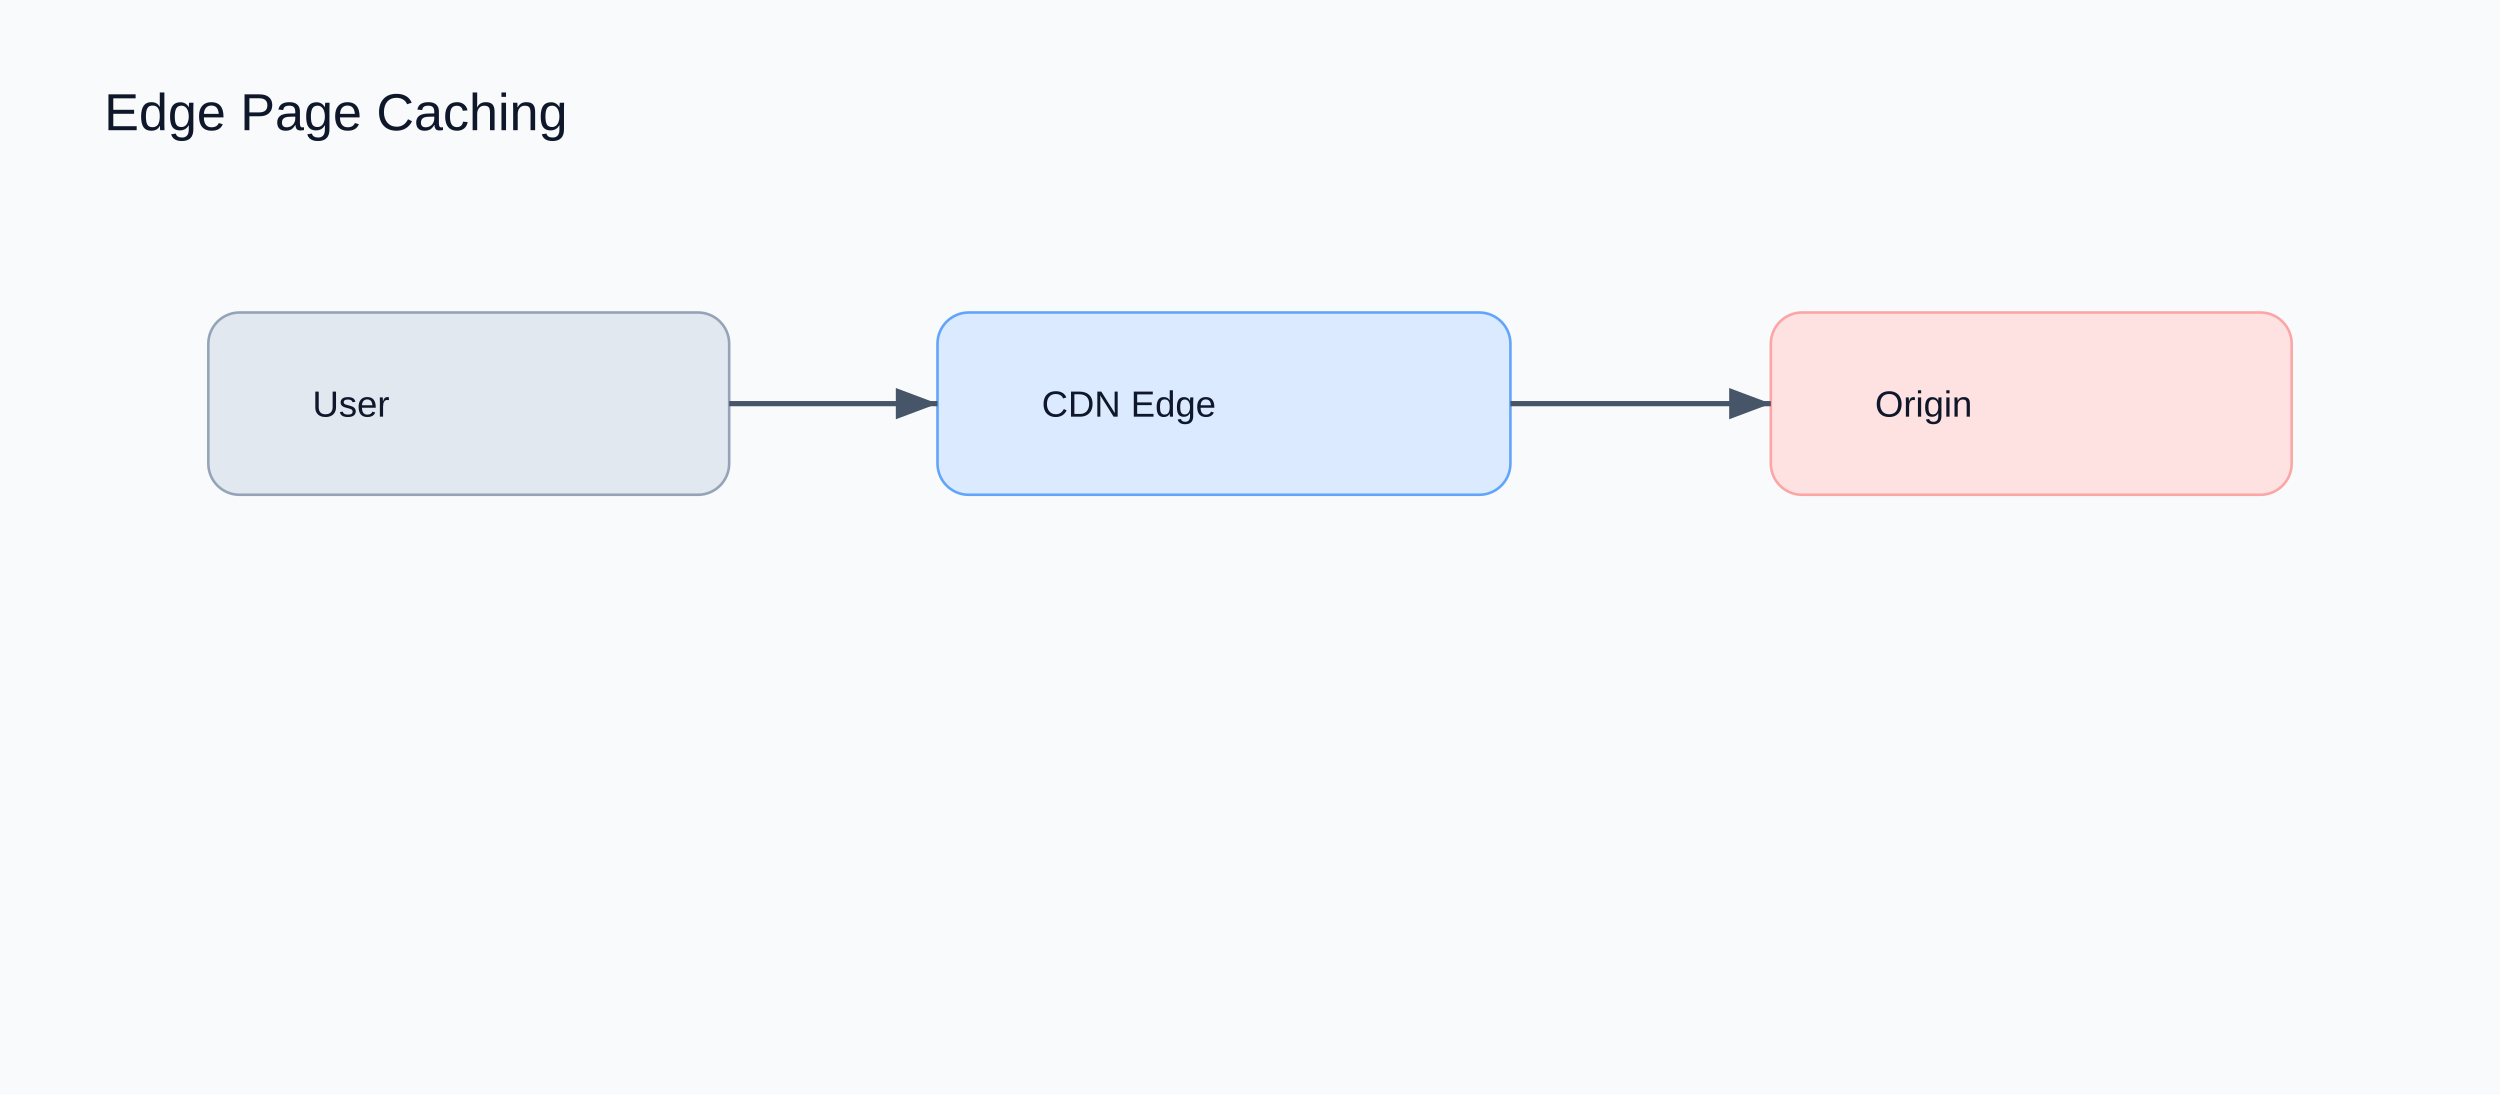
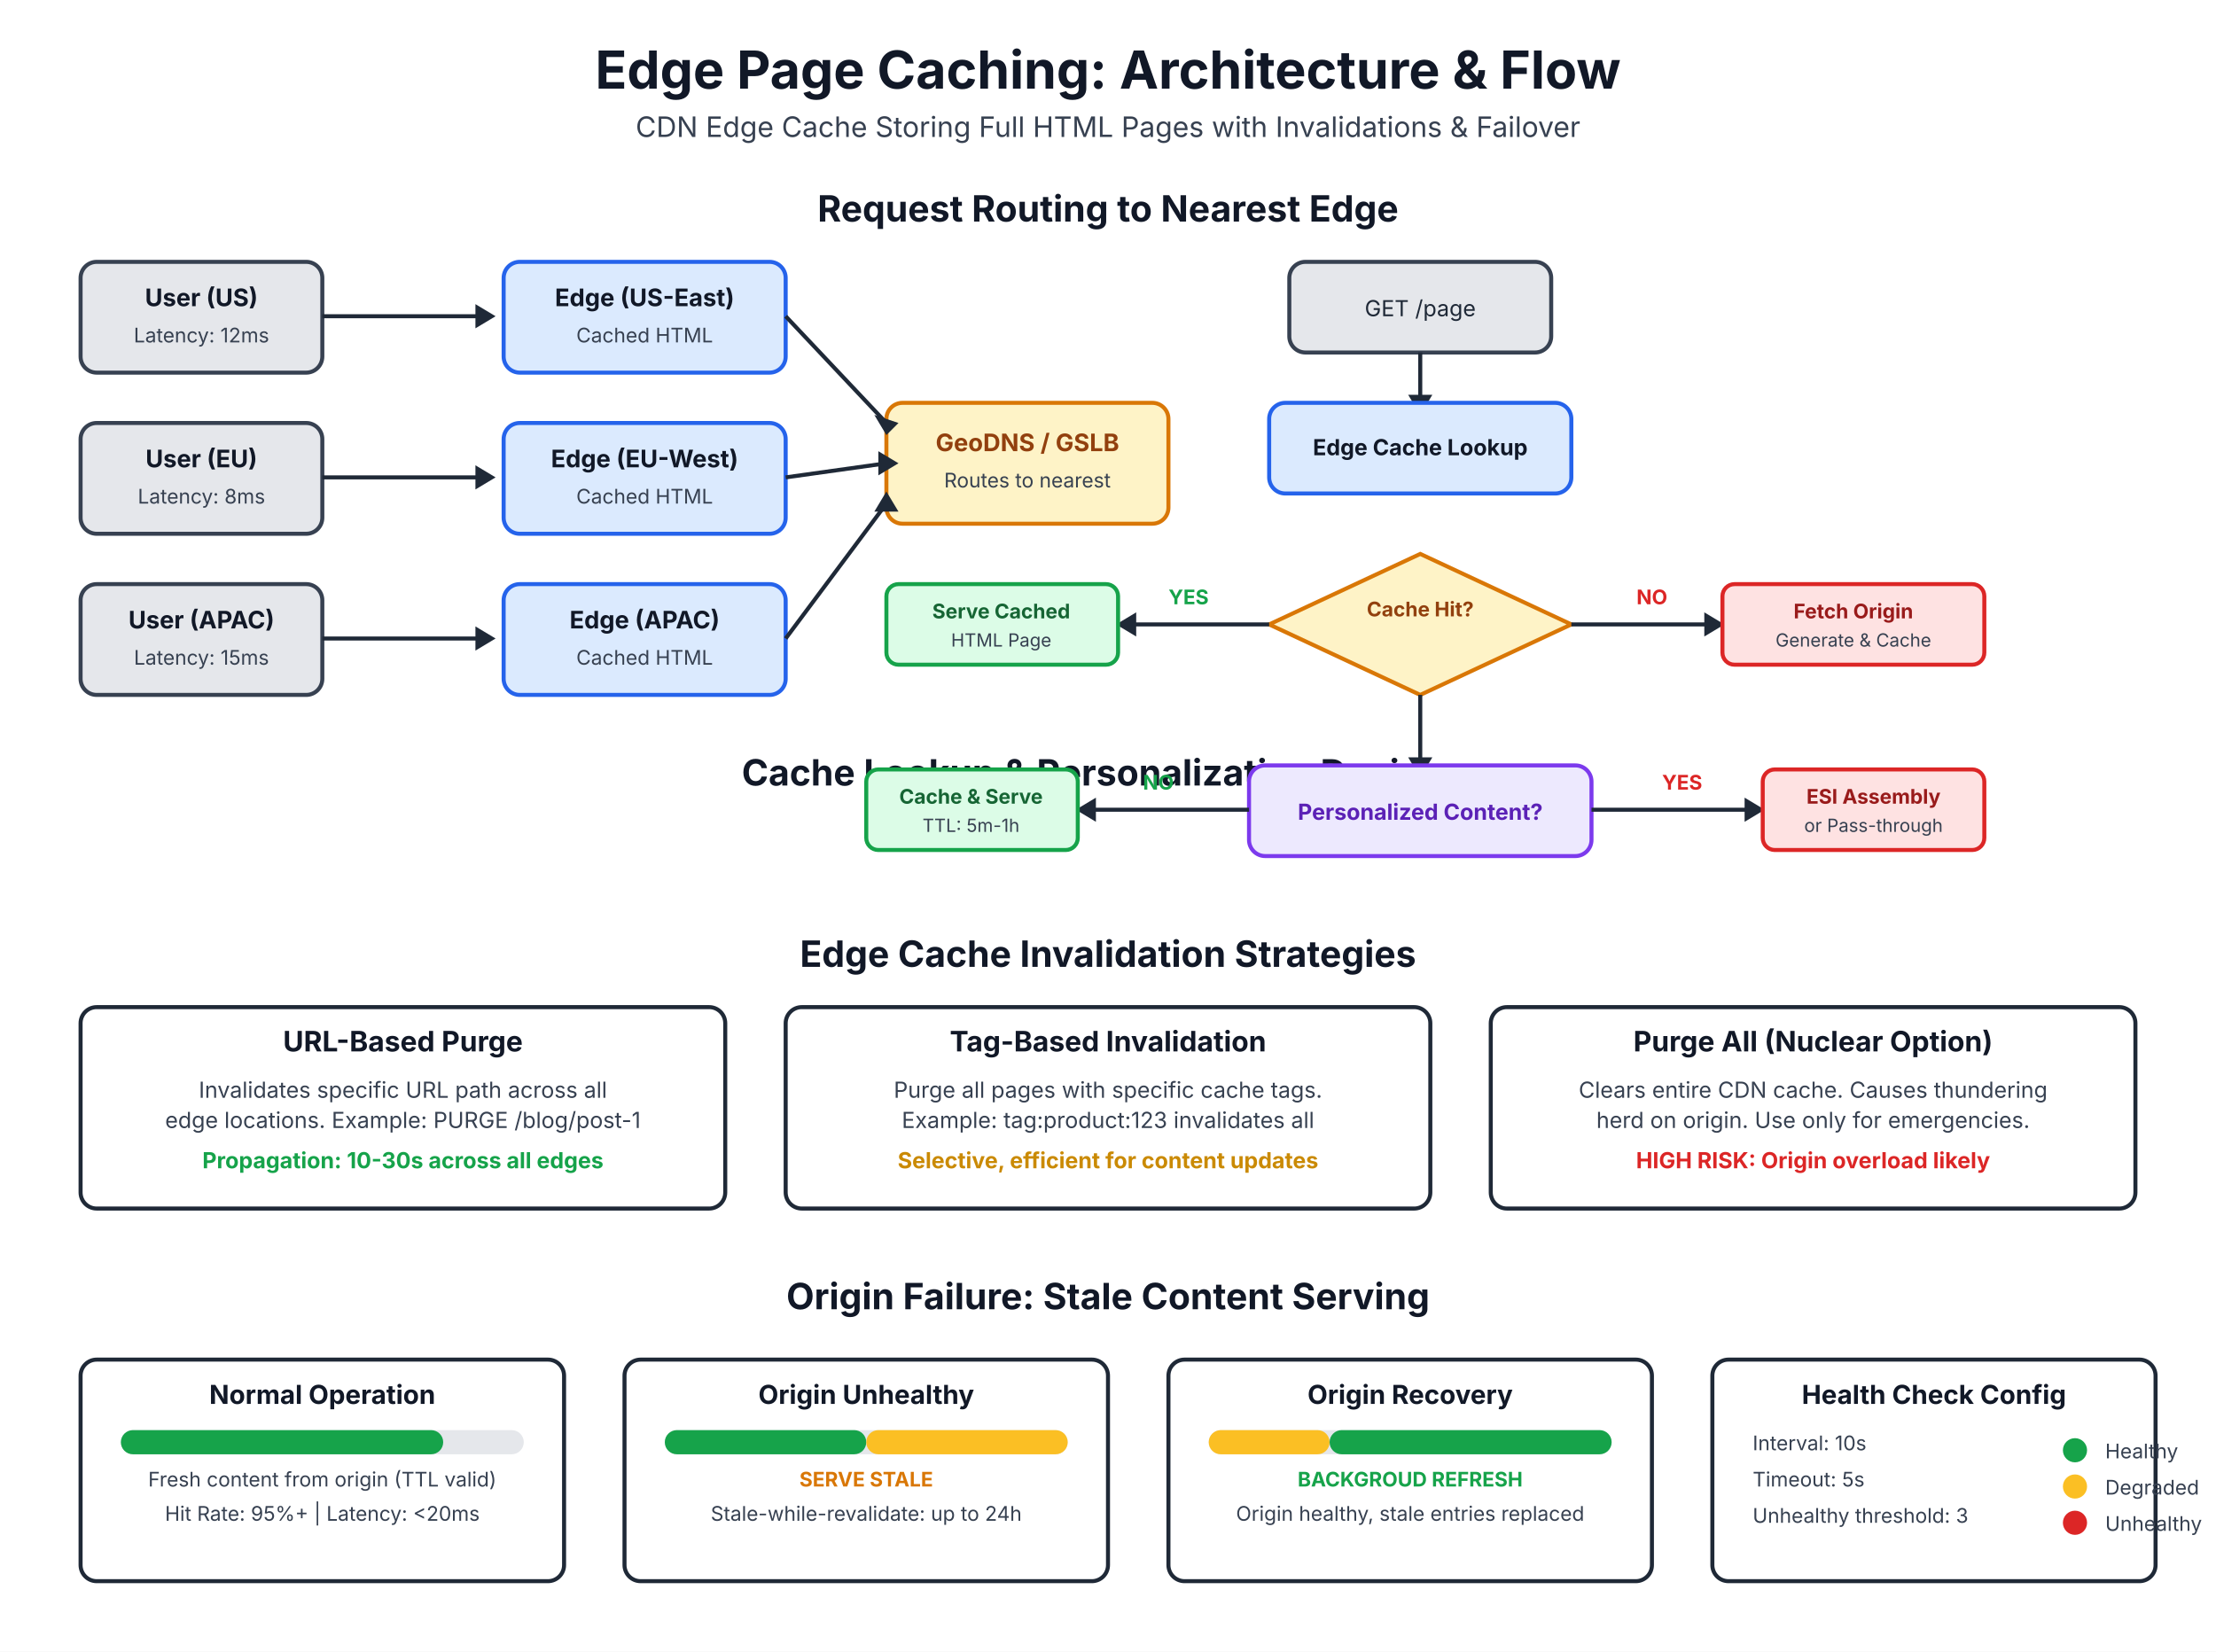
- <svg xmlns="http://www.w3.org/2000/svg" width="960" height="420" viewBox="0 0 960 420">
-   <rect width="960" height="420" fill="#f8fafc" />
-   <text x="40" y="50" font-family="Arial" font-size="20" fill="#0f172a">Edge Page Caching</text>
-   <rect x="80" y="120" width="200" height="70" rx="12" fill="#e2e8f0" stroke="#94a3b8" />
-   <text x="120" y="160" font-family="Arial" font-size="14" fill="#0f172a">User</text>
-   <rect x="360" y="120" width="220" height="70" rx="12" fill="#dbeafe" stroke="#60a5fa" />
-   <text x="400" y="160" font-family="Arial" font-size="14" fill="#0f172a">CDN Edge</text>
-   <rect x="680" y="120" width="200" height="70" rx="12" fill="#fee2e2" stroke="#fca5a5" />
-   <text x="720" y="160" font-family="Arial" font-size="14" fill="#0f172a">Origin</text>
-   <line x1="280" y1="155" x2="360" y2="155" stroke="#475569" stroke-width="2" marker-end="url(#arrow)" />
-   <line x1="580" y1="155" x2="680" y2="155" stroke="#475569" stroke-width="2" marker-end="url(#arrow)" />
-   <defs>
-     <marker id="arrow" markerWidth="10" markerHeight="10" refX="8" refY="3" orient="auto">
-       <path d="M0,0 L8,3 L0,6" fill="#475569" />
-     </marker>
-   </defs>
+ <svg xmlns="http://www.w3.org/2000/svg" width="1100" height="820" viewBox="0 0 1100 820">
+   <rect width="1100" height="820" fill="#ffffff" />
+   <text x="550" y="44" text-anchor="middle" font-family="Inter, Arial, sans-serif" font-size="26" font-weight="700" fill="#111827">Edge Page Caching: Architecture &amp; Flow</text>
+   <text x="550" y="68" text-anchor="middle" font-family="Inter, Arial, sans-serif" font-size="14" font-weight="400" fill="#374151">CDN Edge Cache Storing Full HTML Pages with Invalidations &amp; Failover</text>
+   <text x="550" y="110" text-anchor="middle" font-family="Inter, Arial, sans-serif" font-size="18" font-weight="700" fill="#111827">Request Routing to Nearest Edge</text>
+   <rect x="40" y="130" width="120" height="55" rx="8" fill="#e5e7eb" stroke="#374151" stroke-width="2" />
+   <text x="100" y="152" text-anchor="middle" font-family="Inter, Arial, sans-serif" font-size="12" font-weight="700" fill="#111827">User (US)</text>
+   <text x="100" y="170" text-anchor="middle" font-family="Inter, Arial, sans-serif" font-size="10" font-weight="400" fill="#374151">Latency: 12ms</text>
+   <line x1="160" y1="157" x2="240" y2="157" stroke="#1f2937" stroke-width="2" />
+   <polygon points="246,157 236,151 236,163" fill="#1f2937" />
+   <rect x="250" y="130" width="140" height="55" rx="8" fill="#dbeafe" stroke="#2563eb" stroke-width="2" />
+   <text x="320" y="152" text-anchor="middle" font-family="Inter, Arial, sans-serif" font-size="12" font-weight="700" fill="#111827">Edge (US-East)</text>
+   <text x="320" y="170" text-anchor="middle" font-family="Inter, Arial, sans-serif" font-size="10" font-weight="400" fill="#374151">Cached HTML</text>
+   <rect x="40" y="210" width="120" height="55" rx="8" fill="#e5e7eb" stroke="#374151" stroke-width="2" />
+   <text x="100" y="232" text-anchor="middle" font-family="Inter, Arial, sans-serif" font-size="12" font-weight="700" fill="#111827">User (EU)</text>
+   <text x="100" y="250" text-anchor="middle" font-family="Inter, Arial, sans-serif" font-size="10" font-weight="400" fill="#374151">Latency: 8ms</text>
+   <line x1="160" y1="237" x2="240" y2="237" stroke="#1f2937" stroke-width="2" />
+   <polygon points="246,237 236,231 236,243" fill="#1f2937" />
+   <rect x="250" y="210" width="140" height="55" rx="8" fill="#dbeafe" stroke="#2563eb" stroke-width="2" />
+   <text x="320" y="232" text-anchor="middle" font-family="Inter, Arial, sans-serif" font-size="12" font-weight="700" fill="#111827">Edge (EU-West)</text>
+   <text x="320" y="250" text-anchor="middle" font-family="Inter, Arial, sans-serif" font-size="10" font-weight="400" fill="#374151">Cached HTML</text>
+   <rect x="40" y="290" width="120" height="55" rx="8" fill="#e5e7eb" stroke="#374151" stroke-width="2" />
+   <text x="100" y="312" text-anchor="middle" font-family="Inter, Arial, sans-serif" font-size="12" font-weight="700" fill="#111827">User (APAC)</text>
+   <text x="100" y="330" text-anchor="middle" font-family="Inter, Arial, sans-serif" font-size="10" font-weight="400" fill="#374151">Latency: 15ms</text>
+   <line x1="160" y1="317" x2="240" y2="317" stroke="#1f2937" stroke-width="2" />
+   <polygon points="246,317 236,311 236,323" fill="#1f2937" />
+   <rect x="250" y="290" width="140" height="55" rx="8" fill="#dbeafe" stroke="#2563eb" stroke-width="2" />
+   <text x="320" y="312" text-anchor="middle" font-family="Inter, Arial, sans-serif" font-size="12" font-weight="700" fill="#111827">Edge (APAC)</text>
+   <text x="320" y="330" text-anchor="middle" font-family="Inter, Arial, sans-serif" font-size="10" font-weight="400" fill="#374151">Cached HTML</text>
+   <rect x="440" y="200" width="140" height="60" rx="8" fill="#fef3c7" stroke="#d97706" stroke-width="2" />
+   <text x="510" y="224" text-anchor="middle" font-family="Inter, Arial, sans-serif" font-size="12" font-weight="700" fill="#92400e">GeoDNS / GSLB</text>
+   <text x="510" y="242" text-anchor="middle" font-family="Inter, Arial, sans-serif" font-size="10" font-weight="400" fill="#374151">Routes to nearest</text>
+   <line x1="390" y1="157" x2="440" y2="210" stroke="#1f2937" stroke-width="2" />
+   <polygon points="440,216 434,206 446,210" fill="#1f2937" />
+   <line x1="390" y1="237" x2="440" y2="230" stroke="#1f2937" stroke-width="2" />
+   <polygon points="446,230 436,224 436,236" fill="#1f2937" />
+   <line x1="390" y1="317" x2="440" y2="250" stroke="#1f2937" stroke-width="2" />
+   <polygon points="440,244 434,254 446,254" fill="#1f2937" />
+   <text x="550" y="390" text-anchor="middle" font-family="Inter, Arial, sans-serif" font-size="18" font-weight="700" fill="#111827">Cache Lookup &amp; Personalization Decision</text>
+   <rect x="640" y="130" width="130" height="45" rx="8" fill="#e5e7eb" stroke="#374151" stroke-width="2" />
+   <text x="705" y="157" text-anchor="middle" font-family="Inter, Arial, sans-serif" font-size="11" font-weight="400" fill="#1f2937">GET /page</text>
+   <line x1="705" y1="175" x2="705" y2="200" stroke="#1f2937" stroke-width="2" />
+   <polygon points="705,206 699,196 711,196" fill="#1f2937" />
+   <rect x="630" y="200" width="150" height="45" rx="8" fill="#dbeafe" stroke="#2563eb" stroke-width="2" />
+   <text x="705" y="226" text-anchor="middle" font-family="Inter, Arial, sans-serif" font-size="11" font-weight="700" fill="#111827">Edge Cache Lookup</text>
+   <polygon points="705,275 780,310 705,345 630,310" fill="#fef3c7" stroke="#d97706" stroke-width="2" />
+   <text x="705" y="306" text-anchor="middle" font-family="Inter, Arial, sans-serif" font-size="10" font-weight="700" fill="#92400e">Cache Hit?</text>
+   <line x1="630" y1="310" x2="560" y2="310" stroke="#1f2937" stroke-width="2" />
+   <polygon points="554,310 564,304 564,316" fill="#1f2937" />
+   <text x="590" y="300" text-anchor="middle" font-family="Inter, Arial, sans-serif" font-size="10" font-weight="700" fill="#16a34a">YES</text>
+   <rect x="440" y="290" width="115" height="40" rx="6" fill="#dcfce7" stroke="#16a34a" stroke-width="2" />
+   <text x="497" y="307" text-anchor="middle" font-family="Inter, Arial, sans-serif" font-size="10" font-weight="700" fill="#166534">Serve Cached</text>
+   <text x="497" y="321" text-anchor="middle" font-family="Inter, Arial, sans-serif" font-size="9" font-weight="400" fill="#374151">HTML Page</text>
+   <line x1="780" y1="310" x2="850" y2="310" stroke="#1f2937" stroke-width="2" />
+   <polygon points="856,310 846,304 846,316" fill="#1f2937" />
+   <text x="820" y="300" text-anchor="middle" font-family="Inter, Arial, sans-serif" font-size="10" font-weight="700" fill="#dc2626">NO</text>
+   <rect x="855" y="290" width="130" height="40" rx="6" fill="#fee2e2" stroke="#dc2626" stroke-width="2" />
+   <text x="920" y="307" text-anchor="middle" font-family="Inter, Arial, sans-serif" font-size="10" font-weight="700" fill="#991b1b">Fetch Origin</text>
+   <text x="920" y="321" text-anchor="middle" font-family="Inter, Arial, sans-serif" font-size="9" font-weight="400" fill="#374151">Generate &amp; Cache</text>
+   <line x1="705" y1="345" x2="705" y2="380" stroke="#1f2937" stroke-width="2" />
+   <polygon points="705,386 699,376 711,376" fill="#1f2937" />
+   <rect x="620" y="380" width="170" height="45" rx="8" fill="#ede9fe" stroke="#7c3aed" stroke-width="2" />
+   <text x="705" y="407" text-anchor="middle" font-family="Inter, Arial, sans-serif" font-size="11" font-weight="700" fill="#5b21b6">Personalized Content?</text>
+   <line x1="620" y1="402" x2="540" y2="402" stroke="#1f2937" stroke-width="2" />
+   <polygon points="534,402 544,396 544,408" fill="#1f2937" />
+   <text x="575" y="392" text-anchor="middle" font-family="Inter, Arial, sans-serif" font-size="10" font-weight="700" fill="#16a34a">NO</text>
+   <rect x="430" y="382" width="105" height="40" rx="6" fill="#dcfce7" stroke="#16a34a" stroke-width="2" />
+   <text x="482" y="399" text-anchor="middle" font-family="Inter, Arial, sans-serif" font-size="10" font-weight="700" fill="#166534">Cache &amp; Serve</text>
+   <text x="482" y="413" text-anchor="middle" font-family="Inter, Arial, sans-serif" font-size="9" font-weight="400" fill="#374151">TTL: 5m-1h</text>
+   <line x1="790" y1="402" x2="870" y2="402" stroke="#1f2937" stroke-width="2" />
+   <polygon points="876,402 866,396 866,408" fill="#1f2937" />
+   <text x="835" y="392" text-anchor="middle" font-family="Inter, Arial, sans-serif" font-size="10" font-weight="700" fill="#dc2626">YES</text>
+   <rect x="875" y="382" width="110" height="40" rx="6" fill="#fee2e2" stroke="#dc2626" stroke-width="2" />
+   <text x="930" y="399" text-anchor="middle" font-family="Inter, Arial, sans-serif" font-size="10" font-weight="700" fill="#991b1b">ESI Assembly</text>
+   <text x="930" y="413" text-anchor="middle" font-family="Inter, Arial, sans-serif" font-size="9" font-weight="400" fill="#374151">or Pass-through</text>
+   <text x="550" y="480" text-anchor="middle" font-family="Inter, Arial, sans-serif" font-size="18" font-weight="700" fill="#111827">Edge Cache Invalidation Strategies</text>
+   <rect x="40" y="500" width="320" height="100" rx="8" fill="#ffffff" stroke="#1f2937" stroke-width="2" />
+   <text x="200" y="522" text-anchor="middle" font-family="Inter, Arial, sans-serif" font-size="14" font-weight="700" fill="#111827">URL-Based Purge</text>
+   <text x="200" y="545" text-anchor="middle" font-family="Inter, Arial, sans-serif" font-size="11" font-weight="400" fill="#374151">Invalidates specific URL path across all</text>
+   <text x="200" y="560" text-anchor="middle" font-family="Inter, Arial, sans-serif" font-size="11" font-weight="400" fill="#374151">edge locations. Example: PURGE /blog/post-1</text>
+   <text x="200" y="580" text-anchor="middle" font-family="Inter, Arial, sans-serif" font-size="11" font-weight="700" fill="#16a34a">Propagation: 10-30s across all edges</text>
+   <rect x="390" y="500" width="320" height="100" rx="8" fill="#ffffff" stroke="#1f2937" stroke-width="2" />
+   <text x="550" y="522" text-anchor="middle" font-family="Inter, Arial, sans-serif" font-size="14" font-weight="700" fill="#111827">Tag-Based Invalidation</text>
+   <text x="550" y="545" text-anchor="middle" font-family="Inter, Arial, sans-serif" font-size="11" font-weight="400" fill="#374151">Purge all pages with specific cache tags.</text>
+   <text x="550" y="560" text-anchor="middle" font-family="Inter, Arial, sans-serif" font-size="11" font-weight="400" fill="#374151">Example: tag:product:123 invalidates all</text>
+   <text x="550" y="580" text-anchor="middle" font-family="Inter, Arial, sans-serif" font-size="11" font-weight="700" fill="#ca8a04">Selective, efficient for content updates</text>
+   <rect x="740" y="500" width="320" height="100" rx="8" fill="#ffffff" stroke="#1f2937" stroke-width="2" />
+   <text x="900" y="522" text-anchor="middle" font-family="Inter, Arial, sans-serif" font-size="14" font-weight="700" fill="#111827">Purge All (Nuclear Option)</text>
+   <text x="900" y="545" text-anchor="middle" font-family="Inter, Arial, sans-serif" font-size="11" font-weight="400" fill="#374151">Clears entire CDN cache. Causes thundering</text>
+   <text x="900" y="560" text-anchor="middle" font-family="Inter, Arial, sans-serif" font-size="11" font-weight="400" fill="#374151">herd on origin. Use only for emergencies.</text>
+   <text x="900" y="580" text-anchor="middle" font-family="Inter, Arial, sans-serif" font-size="11" font-weight="700" fill="#dc2626">HIGH RISK: Origin overload likely</text>
+   <text x="550" y="650" text-anchor="middle" font-family="Inter, Arial, sans-serif" font-size="18" font-weight="700" fill="#111827">Origin Failure: Stale Content Serving</text>
+   <rect x="40" y="675" width="240" height="110" rx="8" fill="#ffffff" stroke="#1f2937" stroke-width="2" />
+   <text x="160" y="697" text-anchor="middle" font-family="Inter, Arial, sans-serif" font-size="13" font-weight="700" fill="#111827">Normal Operation</text>
+   <rect x="60" y="710" width="200" height="12" rx="6" fill="#e5e7eb" />
+   <rect x="60" y="710" width="160" height="12" rx="6" fill="#16a34a" />
+   <text x="160" y="738" text-anchor="middle" font-family="Inter, Arial, sans-serif" font-size="10" font-weight="400" fill="#374151">Fresh content from origin (TTL valid)</text>
+   <text x="160" y="755" text-anchor="middle" font-family="Inter, Arial, sans-serif" font-size="10" font-weight="400" fill="#374151">Hit Rate: 95%+ | Latency: &lt;20ms</text>
+   <rect x="310" y="675" width="240" height="110" rx="8" fill="#ffffff" stroke="#1f2937" stroke-width="2" />
+   <text x="430" y="697" text-anchor="middle" font-family="Inter, Arial, sans-serif" font-size="13" font-weight="700" fill="#111827">Origin Unhealthy</text>
+   <rect x="330" y="710" width="200" height="12" rx="6" fill="#e5e7eb" />
+   <rect x="330" y="710" width="100" height="12" rx="6" fill="#16a34a" />
+   <rect x="430" y="710" width="100" height="12" rx="6" fill="#fbbf24" />
+   <text x="430" y="738" text-anchor="middle" font-family="Inter, Arial, sans-serif" font-size="10" font-weight="700" fill="#d97706">SERVE STALE</text>
+   <text x="430" y="755" text-anchor="middle" font-family="Inter, Arial, sans-serif" font-size="10" font-weight="400" fill="#374151">Stale-while-revalidate: up to 24h</text>
+   <rect x="580" y="675" width="240" height="110" rx="8" fill="#ffffff" stroke="#1f2937" stroke-width="2" />
+   <text x="700" y="697" text-anchor="middle" font-family="Inter, Arial, sans-serif" font-size="13" font-weight="700" fill="#111827">Origin Recovery</text>
+   <rect x="600" y="710" width="200" height="12" rx="6" fill="#e5e7eb" />
+   <rect x="600" y="710" width="60" height="12" rx="6" fill="#fbbf24" />
+   <rect x="660" y="710" width="140" height="12" rx="6" fill="#16a34a" />
+   <text x="700" y="738" text-anchor="middle" font-family="Inter, Arial, sans-serif" font-size="10" font-weight="700" fill="#16a34a">BACKGROUD REFRESH</text>
+   <text x="700" y="755" text-anchor="middle" font-family="Inter, Arial, sans-serif" font-size="10" font-weight="400" fill="#374151">Origin healthy, stale entries replaced</text>
+   <rect x="850" y="675" width="220" height="110" rx="8" fill="#ffffff" stroke="#1f2937" stroke-width="2" />
+   <text x="960" y="697" text-anchor="middle" font-family="Inter, Arial, sans-serif" font-size="13" font-weight="700" fill="#111827">Health Check Config</text>
+   <text x="870" y="720" font-family="Inter, Arial, sans-serif" font-size="10" font-weight="400" fill="#374151">Interval: 10s</text>
+   <text x="870" y="738" font-family="Inter, Arial, sans-serif" font-size="10" font-weight="400" fill="#374151">Timeout: 5s</text>
+   <text x="870" y="756" font-family="Inter, Arial, sans-serif" font-size="10" font-weight="400" fill="#374151">Unhealthy threshold: 3</text>
+   <circle cx="1030" cy="720" r="6" fill="#16a34a" />
+   <text x="1045" y="724" font-family="Inter, Arial, sans-serif" font-size="10" font-weight="400" fill="#374151">Healthy</text>
+   <circle cx="1030" cy="738" r="6" fill="#fbbf24" />
+   <text x="1045" y="742" font-family="Inter, Arial, sans-serif" font-size="10" font-weight="400" fill="#374151">Degraded</text>
+   <circle cx="1030" cy="756" r="6" fill="#dc2626" />
+   <text x="1045" y="760" font-family="Inter, Arial, sans-serif" font-size="10" font-weight="400" fill="#374151">Unhealthy</text>
</svg>
